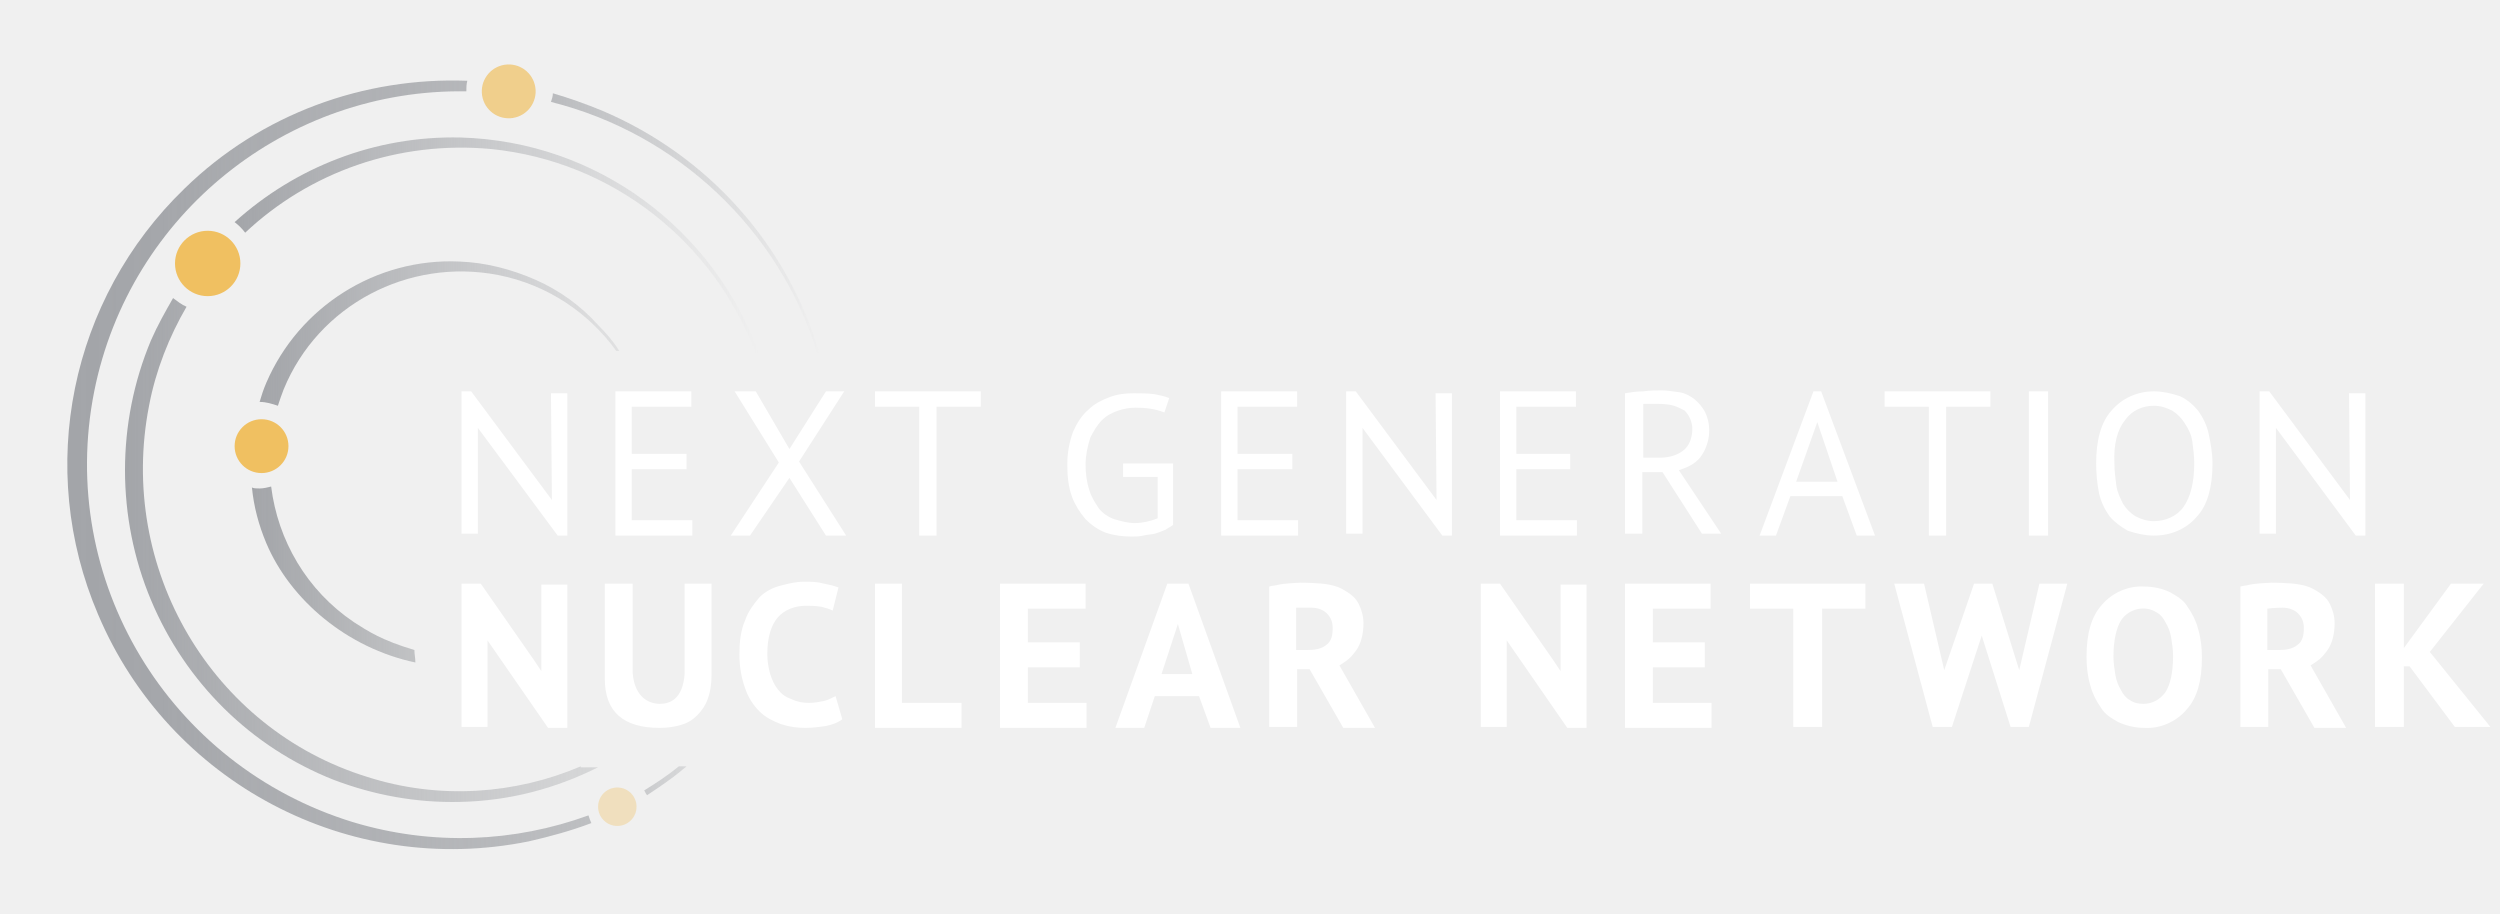
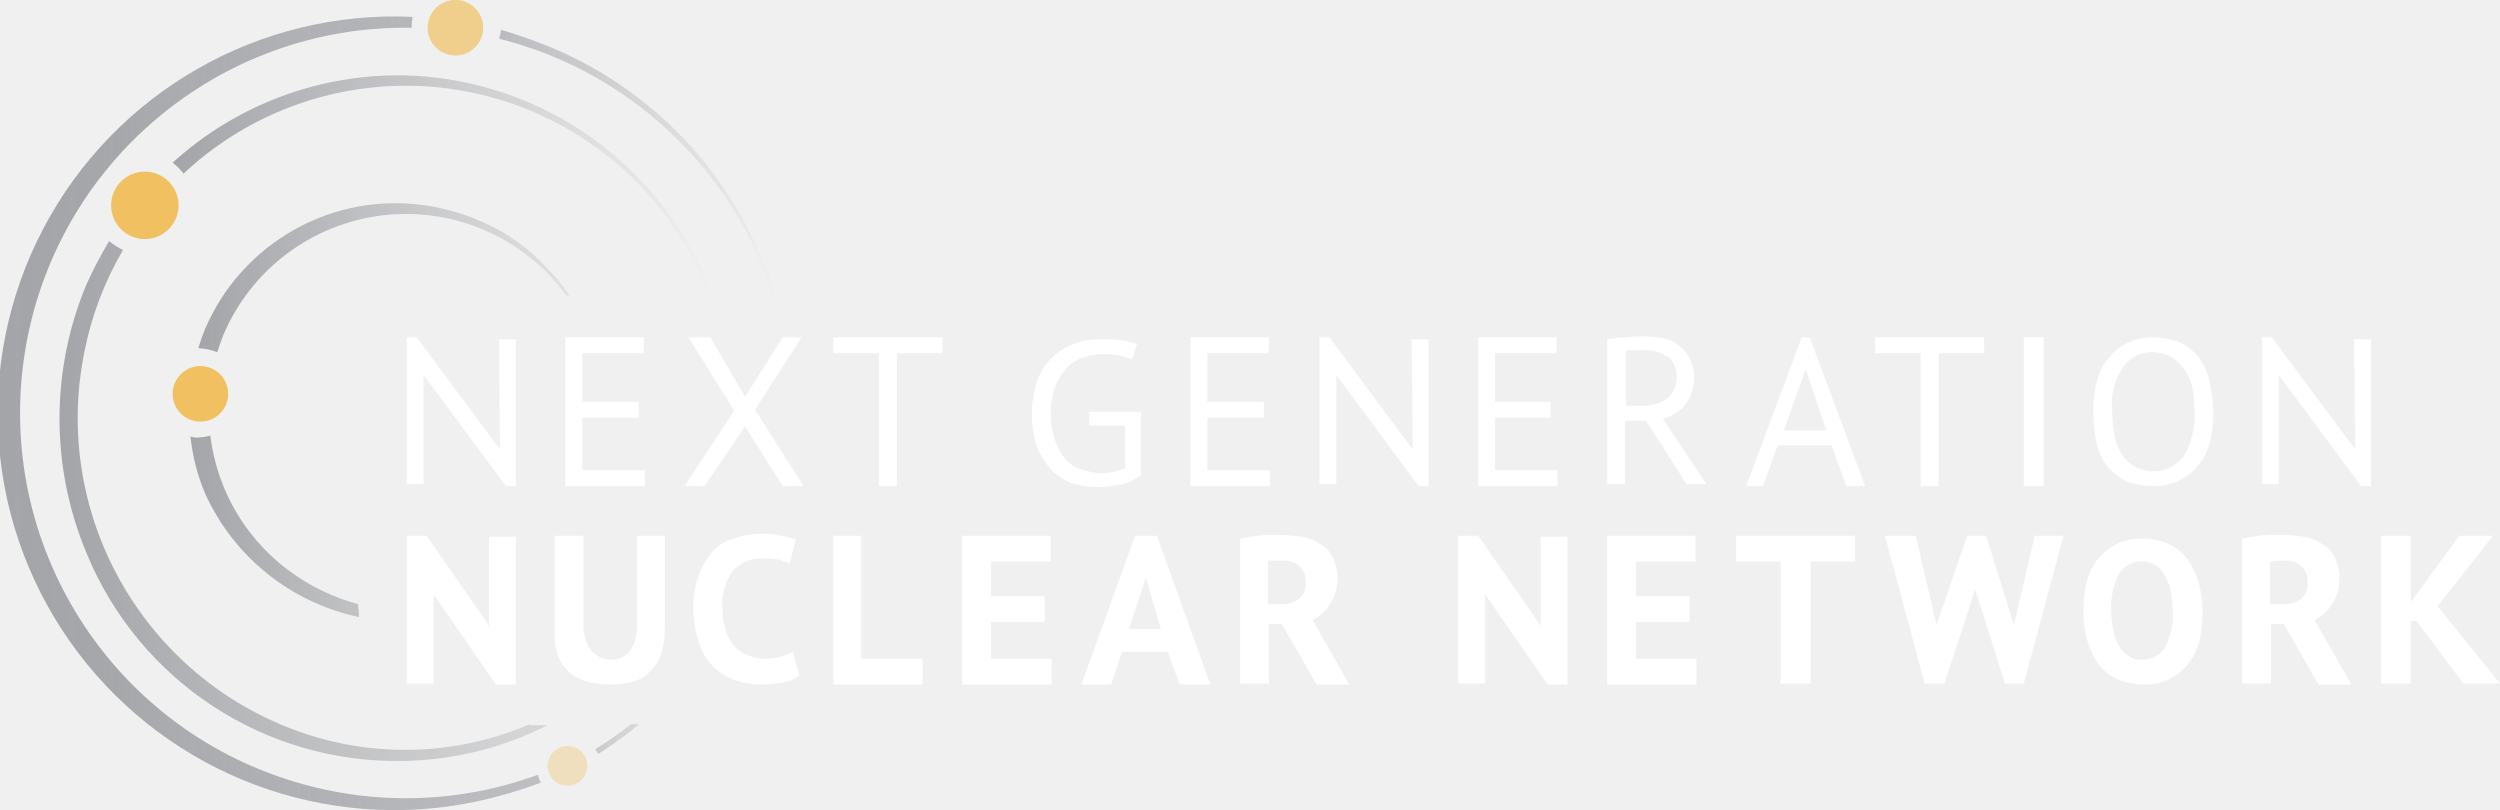
- <svg xmlns="http://www.w3.org/2000/svg" id="Layer_1" viewBox="0 0 260 95">
-   <style>.st0{fill:url(#SVGID_1_)}.st1,.st2{fill:#f0c061}.st2{opacity:.35}.st3{opacity:.7}.st4{fill:url(#SVGID_2_)}.st5{fill:url(#SVGID_3_)}.st6{fill:url(#SVGID_4_)}.st7{fill:url(#SVGID_5_)}.st8{fill:url(#SVGID_6_)}.st9{fill:url(#SVGID_7_)}.st10,.st11{opacity:.93;fill:#f0c061}.st11{opacity:.55}.st12{fill:url(#SVGID_8_)}.st13{fill:url(#SVGID_9_)}.st14{fill:url(#SVGID_10_)}.st15{fill:url(#SVGID_11_)}.st16{fill:url(#SVGID_12_)}.st17{fill:#fff}.st18{display:none}.st19{display:inline}.st20{clip-path:url(#SVGID_14_)}.st20,.st21{opacity:0}.st22{clip-path:url(#SVGID_14_)}.st23{opacity:0}.st23,.st24{clip-path:url(#SVGID_20_)}.st25{opacity:0}.st25,.st26{clip-path:url(#SVGID_26_)}.st27{clip-path:url(#SVGID_32_);fill:#cea758}.st28{clip-path:url(#SVGID_34_);fill:#143554}.st29{clip-path:url(#SVGID_36_);fill:#f0c061}.st30{clip-path:url(#SVGID_38_);fill:#143554}.st31{clip-path:url(#SVGID_40_);fill:#f0c061}.st32,.st33{clip-path:url(#SVGID_42_);fill:#143554}.st33{clip-path:url(#SVGID_44_)}.st34,.st35{clip-path:url(#SVGID_46_);fill:#fff}.st35{clip-path:url(#SVGID_48_)}.st36,.st37{clip-path:url(#SVGID_50_);fill:#fff}.st37{clip-path:url(#SVGID_52_)}.st38,.st39{clip-path:url(#SVGID_54_);fill:#fff}.st39{clip-path:url(#SVGID_56_)}.st40,.st41{clip-path:url(#SVGID_58_);fill:#fff}.st41{clip-path:url(#SVGID_60_)}.st42,.st43{clip-path:url(#SVGID_62_);fill:#fff}.st43{clip-path:url(#SVGID_64_)}.st44,.st45{clip-path:url(#SVGID_66_);fill:#fff}.st45{clip-path:url(#SVGID_68_)}.st46,.st47{clip-path:url(#SVGID_70_);fill:#fff}.st47{clip-path:url(#SVGID_72_)}.st48,.st49{clip-path:url(#SVGID_74_);fill:#fff}.st49{clip-path:url(#SVGID_76_)}.st50,.st51{clip-path:url(#SVGID_78_);fill:#fff}.st51{clip-path:url(#SVGID_80_)}.st52,.st53{clip-path:url(#SVGID_82_);fill:#fff}.st53{clip-path:url(#SVGID_84_)}.st54,.st55{clip-path:url(#SVGID_86_);fill:#fff}.st55{clip-path:url(#SVGID_88_)}.st56,.st57{clip-path:url(#SVGID_90_);fill:#fff}.st57{clip-path:url(#SVGID_92_)}.st58,.st59{clip-path:url(#SVGID_94_);fill:#fff}.st59{clip-path:url(#SVGID_96_)}.st60,.st61{clip-path:url(#SVGID_98_);fill:#fff}.st61{clip-path:url(#SVGID_100_)}.st62{fill:url(#SVGID_101_)}.st63{fill:url(#SVGID_102_)}.st64{fill:url(#SVGID_103_)}.st65{fill:url(#SVGID_104_)}.st66{fill:url(#SVGID_105_)}.st67{fill:url(#SVGID_106_)}.st68{fill:#231f20}.st69,.st70,.st71,.st72,.st73{fill:url(#SVGID_107_);stroke:#fff;stroke-width:.5;stroke-miterlimit:10}.st70,.st71,.st72,.st73{fill:url(#SVGID_108_);stroke-width:.25}.st71,.st72,.st73{fill:url(#SVGID_109_);stroke-width:.5}.st72,.st73{fill:url(#SVGID_110_)}.st73{fill:url(#SVGID_111_)}.st74{fill:url(#SVGID_112_)}.st75{fill:url(#SVGID_113_);stroke:#fff;stroke-width:.25;stroke-miterlimit:10}.st76{fill:url(#SVGID_114_)}.st77{fill:url(#SVGID_115_)}.st78{fill:url(#SVGID_116_)}.st79{fill:url(#SVGID_117_)}.st80{fill:url(#SVGID_118_)}.st81{fill:#143553}</style>
-   <linearGradient id="SVGID_1_" gradientUnits="userSpaceOnUse" x1="7.551" y1="48.338" x2="62.134" y2="48.338">
-     <stop offset="0" stop-color="#A3A5A9" />
-     <stop offset=".17" stop-color="#A3A5A9" stop-opacity=".98" />
-     <stop offset=".32" stop-color="#A3A5A9" stop-opacity=".91" />
-     <stop offset=".671" stop-color="#A3A5A9" stop-opacity=".8" />
-     <stop offset="1" stop-color="#A3A5A9" stop-opacity=".65" />
-     <stop offset="1" stop-color="#A3A5A9" stop-opacity=".45" />
-     <stop offset="1" stop-color="#A3A5A9" stop-opacity=".21" />
-     <stop offset="1" stop-color="#A3A5A9" stop-opacity="0" />
-   </linearGradient>
-   <path class="st0" d="M36.7 85.5C17.5 79.6 5.9 60.3 9.8 40.7 13.5 22.2 29.9 9.2 48.5 9.5c0-.4 0-.7.1-1.1-10.7-.4-21.4 3.4-29.4 11.2-11.9 11.5-15.5 29.1-9 44.3C17.6 81.4 36.3 91.3 55 87.5c2.2-.5 4.4-1.1 6.5-1.9-.1-.2-.2-.5-.3-.8-7.7 2.8-16.2 3.2-24.5.7z" />
-   <circle id="Oval_1_" class="st1" cx="21.6" cy="27.4" r="3.4" />
-   <circle id="Oval_2_" class="st1" cx="27.2" cy="46.4" r="2.8" />
-   <circle id="Oval_3_" class="st2" cx="64.2" cy="83.9" r="2" />
-   <ellipse transform="rotate(-9.2 52.92 9.46)" class="st3 st1" cx="52.9" cy="9.5" rx="2.8" ry="2.8" id="Oval_4_" />
-   <linearGradient id="SVGID_2_" gradientUnits="userSpaceOnUse" x1="57.576" y1="23.23" x2="85.541" y2="23.23">
-     <stop offset="0" stop-color="#A3A5A9" stop-opacity=".7" />
-     <stop offset="1" stop-color="#A3A5A9" stop-opacity="0" />
-   </linearGradient>
-   <path class="st4" d="M62.6 11.5c-1.7-.7-3.4-1.3-5.1-1.8 0 .3-.1.6-.2.9C70.5 13.9 81 23.9 85 36.7h.2c-3.3-11.2-11.5-20.5-22.6-25.2z" />
-   <linearGradient id="SVGID_3_" gradientUnits="userSpaceOnUse" x1="13" y1="57.127" x2="66.467" y2="57.127">
-     <stop offset="0" stop-color="#A3A5A9" />
-     <stop offset=".967" stop-color="#A4A6A9" stop-opacity=".3" />
-     <stop offset=".997" stop-color="#A4A6A9" stop-opacity=".2" />
-   </linearGradient>
-   <path class="st5" d="M60.4 79.7c-6.8 2.9-14.7 3.5-22.2 1.1-16.2-5-26-21.7-22.7-38.6.7-3.7 2.1-7.2 3.9-10.3-.5-.2-1-.6-1.4-.9-.8 1.4-1.6 2.8-2.3 4.4-3.6 8.6-3.6 18.4 0 27 3.6 8.6 10.4 15.3 19 18.7 4.2 1.6 8.6 2.4 13.1 2.3 5.2-.1 10-1.4 14.4-3.6h-1.8z" />
-   <linearGradient id="SVGID_4_" gradientUnits="userSpaceOnUse" x1="24.412" y1="25.51" x2="78.9" y2="25.51">
-     <stop offset="0" stop-color="#A3A5A9" />
-     <stop offset=".855" stop-color="#A3A5A9" stop-opacity=".145" />
-     <stop offset="1" stop-color="#A3A5A9" stop-opacity="0" />
-   </linearGradient>
-   <path class="st6" d="M47.9 14.3c-8.9-.2-17.2 3.1-23.5 8.8.4.3.8.7 1.1 1.1 6.7-6.3 15.9-9.6 25.6-8.7 12.7 1.3 23.1 9.7 27.5 21.2h.3c-4.7-12.8-16.7-22-31-22.4z" />
-   <linearGradient id="SVGID_5_" gradientUnits="userSpaceOnUse" x1="26.153" y1="59.769" x2="44.115" y2="59.769">
-     <stop offset="0" stop-color="#A3A5A9" />
-     <stop offset=".999" stop-color="#A4A6A9" stop-opacity=".6" />
-   </linearGradient>
-   <path class="st7" d="M43.1 67.6c-3.4-1-4.9-2-6.3-2.9-4.9-3.3-7.9-8.5-8.6-14.1-.4.1-.8.2-1.2.2-.3 0-.6 0-.8-.1.2 2 .7 3.9 1.5 5.8 2.5 5.9 8.4 10.9 15.5 12.4 0-.5-.1-.8-.1-1.3z" />
-   <linearGradient id="SVGID_6_" gradientUnits="userSpaceOnUse" x1="26.978" y1="34.721" x2="64.4" y2="34.721">
-     <stop offset="0" stop-color="#A3A5A9" />
-     <stop offset=".95" stop-color="#A3A5A9" stop-opacity=".24" />
-     <stop offset="1" stop-color="#A3A5A9" stop-opacity=".2" />
-   </linearGradient>
-   <path class="st8" d="M62.2 33.8c-1.8-2-4-3.6-6.5-4.7s-5.2-1.8-7.9-1.9c-8.7-.4-16.7 4.7-20.1 12.6-.3.7-.5 1.3-.7 2 .7 0 1.3.2 1.9.4.2-.6.4-1.2.6-1.7 3.6-8.8 13-13.7 22.3-11.9 5.1 1 9.4 3.9 12.3 7.9h.3c-.6-1-1.4-1.9-2.2-2.7z" />
-   <linearGradient id="SVGID_7_" gradientUnits="userSpaceOnUse" x1="67.039" y1="81.191" x2="73.892" y2="81.191">
-     <stop offset="0" stop-color="#A3A5A9" stop-opacity=".5" />
-     <stop offset=".95" stop-color="#A3A5A9" stop-opacity=".215" />
-     <stop offset="1" stop-color="#A3A5A9" stop-opacity=".2" />
-   </linearGradient>
-   <path class="st9" d="M70.6 79.7c-1.1.9-2.3 1.7-3.6 2.5.1.2.2.4.3.5 1.2-.8 2.4-1.6 3.5-2.5.2-.2.4-.3.6-.5h-.8z" />
-   <g>
-     <path id="Shape_85_" class="st17" d="M49.7 44.5v11H48V40.7h1L57.4 52l-.1-11.1H59v14.8h-1z" />
-     <path id="Shape_84_" class="st17" d="M64 40.7h7.9v1.6h-6.2v4.9h5.7v1.6h-5.7v5.3H72v1.6h-8z" />
-     <path id="Shape_83_" class="st17" d="M81 48.1l-4.6-7.4h2.2l3.5 6 3.8-6h1.9L83.1 48l4.9 7.7h-2.1l-3.8-6-4.1 6h-2z" />
-     <path id="Shape_82_" class="st17" d="M102 42.3h-4.6v13.4h-1.8V42.3H91v-1.6h11z" />
-     <path id="Shape_81_" class="st17" d="M116.8 48.2h5.2v6.4c-.3.2-.5.3-.8.5-.3.1-.7.3-1.1.4-.4.1-.8.1-1.2.2-.4.1-.8.1-1.2.1-.9 0-1.8-.1-2.7-.4-.8-.3-1.5-.8-2.1-1.4-.6-.7-1.1-1.5-1.4-2.3-.4-1.1-.5-2.2-.5-3.4s.2-2.3.6-3.4c.4-.9.9-1.7 1.6-2.3.6-.6 1.4-1 2.2-1.3.8-.3 1.6-.4 2.5-.4.7 0 1.5 0 2.2.1.5.1 1 .2 1.5.4l-.5 1.5c-1-.4-2-.5-3-.5-.6 0-1.2.1-1.8.3-.6.2-1.2.5-1.7 1s-.9 1.2-1.2 1.8c-.3.9-.5 1.9-.5 2.8 0 .9.1 1.8.4 2.7.2.7.6 1.3 1 1.9.4.5 1 .9 1.6 1.1.7.2 1.4.4 2.1.4.8 0 1.7-.2 2.4-.5v-4.3h-3.6v-1.4z" />
-     <path id="Shape_80_" class="st17" d="M127 40.7h7.9v1.6h-6.2v4.9h5.7v1.6h-5.7v5.3h6.3v1.6h-8z" />
-     <path id="Shape_79_" class="st17" d="M156 40.7h7.9v1.6h-6.2v4.9h5.6v1.6h-5.6v5.3h6.3v1.6h-8z" />
-     <path id="Shape_78_" class="st17" d="M169 40.9c.6-.1 1.2-.2 1.9-.2.7-.1 1.3-.1 1.9-.1.6 0 1.1.1 1.9.2.6.1 1.1.4 1.5.7.5.4.8.8 1.1 1.3.8 1.6.5 3.5-.5 4.8-.6.7-1.3 1-2.2 1.3l4.4 6.6h-2l-4.1-6.4h-2.1v6.4H169V40.9zm3.3 1.1h-1.4v5.6h1.7c.9 0 1.7-.2 2.4-.7s1-1.4 1-2.3c0-.7-.3-1.4-.8-1.9-.8-.4-1.2-.7-2.9-.7z" />
-     <path id="Shape_77_" class="st17" d="M191.6 51.6h-5.4l-1.5 4.1H183l5.6-15h.8l5.6 15h-1.9l-1.5-4.1zm-4.8-1.5h4.3l-2.1-6.2-2.2 6.2z" />
-     <path id="Shape_76_" class="st17" d="M207 42.3h-4.6v13.4h-1.8V42.3H196v-1.6h11z" />
-     <path id="Shape_75_" class="st17" d="M211 40.7h2v15h-2z" />
-     <path id="Shape_74_" class="st17" d="M218 48.2c0-2.4.5-4.3 1.6-5.5 1.1-1.3 2.7-2 4.4-2 .9 0 1.8.2 2.7.5.7.3 1.4.9 1.9 1.5.5.7.9 1.5 1.1 2.4.2 1 .4 2 .4 3.1 0 2.4-.5 4.3-1.6 5.5-1.1 1.3-2.7 2-4.5 2-.9 0-1.8-.2-2.7-.5-.7-.4-1.4-.9-1.9-1.5-.5-.7-.9-1.5-1.1-2.4-.2-1-.3-2.1-.3-3.1zm1.9 0c0 .8.1 1.5.2 2.3.1.7.4 1.3.7 1.9.3.5.8 1 1.3 1.3.6.3 1.2.5 1.9.5 1.2 0 2.4-.5 3.1-1.5.7-1 1.1-2.5 1.1-4.5 0-.8-.1-1.5-.2-2.3-.1-.7-.4-1.3-.8-1.9-.3-.5-.8-1-1.3-1.3-.6-.3-1.2-.5-1.9-.5-1.2 0-2.3.5-3 1.5-.8 1-1.2 2.5-1.1 4.5z" />
-     <path id="Shape_73_" class="st17" d="M51.6 67.9l-.9-1.3v9H48V60.7h2l5.5 7.9.8 1.2v-9H59v14.9h-2z" />
-     <path id="Shape_72_" class="st17" d="M71.2 60.7H74v9.5c0 .8-.1 1.7-.4 2.5-.2.6-.6 1.2-1.1 1.7s-1 .8-1.7 1c-.7.2-1.4.3-2.2.3-3.8 0-5.7-1.7-5.7-5.1v-9.9h2.9V70c.2 2.6 1.8 3.2 2.8 3.2 1.1 0 2.4-.5 2.6-3.1v-9.4z" />
-     <path id="Shape_71_" class="st17" d="M87.6 74.8c-.5.4-1.2.6-1.7.7-.7.1-1.4.2-2.1.2-.9 0-1.7-.1-2.6-.4-.8-.3-1.6-.7-2.2-1.3-.7-.7-1.2-1.5-1.5-2.4-.4-1.1-.6-2.3-.6-3.5s.1-2.5.6-3.6c.3-.9.9-1.7 1.5-2.4.6-.6 1.4-1 2.2-1.2.8-.2 1.5-.4 2.4-.4.8 0 1.4 0 2.1.2.5.1 1 .2 1.5.4l-.6 2.4c-.4-.2-.8-.3-1.2-.4-.6-.1-1.1-.1-1.6-.1-1.1 0-2.2.4-2.9 1.2-.7.8-1.1 2.1-1.1 3.8 0 .7.1 1.4.3 2.1.2.6.4 1.1.8 1.6s.8.8 1.4 1c.6.3 1.2.4 1.8.4.6 0 1.1-.1 1.6-.2.4-.1.8-.3 1.2-.5l.7 2.4z" />
-     <path id="Shape_70_" class="st17" d="M100 75.7h-9v-15h2.8v12.4h6.2z" />
-     <path id="Shape_69_" class="st17" d="M104 60.7h8.9v2.6h-6v3.5h5.4v2.6h-5.4v3.7h6.1v2.6h-9z" />
-     <path id="Shape_68_" class="st17" d="M124.7 72.4h-4.6l-1.1 3.3h-3l5.4-15h2.2l5.4 15h-3.1l-1.2-3.3zm-3.9-2.3h3.2l-1.5-5.2-1.7 5.2z" />
-     <path id="Shape_67_" class="st17" d="M132 61c.3-.1.7-.1 1-.2.4-.1 1.9-.2 2.2-.2.2 0 2 0 3 .2.6.1 1.2.3 1.8.7.5.3 1 .7 1.3 1.3s.5 1.3.5 2c0 1-.2 2.1-.8 2.9-.6.8-.9 1-1.7 1.5l3.7 6.5h-3.3l-3.5-6.1h-1.3v6H132V61zm2.8 2.2v4.4h1.2c.7 0 1.4-.1 1.9-.5.6-.4.7-1.1.7-1.8 0-.6-.2-1.1-.6-1.5-.4-.4-1-.6-1.6-.6h-1.6z" />
-     <path id="Shape_66_" class="st17" d="M169 60.7h8.9v2.6h-6v3.5h5.4v2.6h-5.4v3.7h6.1v2.6h-9z" />
-     <path id="Shape_65_" class="st17" d="M194 63.3h-4.5v12.3h-3V63.3H182v-2.6h12z" />
-     <path id="Shape_64_" class="st17" d="M202.2 69.7l3.1-9h1.9l2.8 9 2.1-9h2.9l-4 14.9h-1.9l-3-9.5-3.1 9.5h-2l-4-14.9h3.1z" />
-     <path id="Shape_63_" class="st17" d="M217 68.3c0-2.4.5-4.2 1.6-5.4 1.1-1.3 2.8-2 4.4-1.9.9 0 1.9.2 2.7.6.7.4 1.4.8 1.8 1.5.5.7.9 1.5 1.1 2.3.3 1 .4 2 .4 3 0 2.4-.5 4.2-1.6 5.4-1.1 1.3-2.8 2-4.4 1.9-.9 0-1.8-.2-2.7-.6-.7-.4-1.4-.8-1.8-1.5-.5-.7-.9-1.5-1.1-2.3-.3-1-.4-2-.4-3zm2.8 0c0 .6.1 1.3.2 1.9.1.6.3 1.1.6 1.6.2.4.5.8.9 1 .4.3.9.4 1.4.4.9 0 1.7-.4 2.3-1.2.5-.8.8-2 .8-3.8 0-.6-.1-1.3-.2-1.9-.1-.6-.3-1.1-.6-1.6-.2-.4-.5-.8-.9-1-1.2-.8-2.9-.4-3.7.8-.5.8-.8 2.1-.8 3.8z" />
-     <path id="Shape_62_" class="st17" d="M250.6 69.3h-.6v6.3h-3V60.7h3v6.7l4.9-6.7h3.4l-5.6 7.1 6.3 7.8h-3.7z" />
-     <path id="Shape_61_" class="st17" d="M141.7 44.5v11H140V40.7h1l8.4 11.3-.1-11.1h1.7v14.8h-1z" />
-     <path id="Shape_60_" class="st17" d="M236.7 44.5v11H235V40.7h1l8.4 11.3-.1-11.1h1.7v14.8h-1z" />
-     <path id="Shape_59_" class="st17" d="M157.6 67.9l-.9-1.3v9H154V60.7h2l5.5 7.9.8 1.2v-9h2.7v14.9h-2z" />
-     <path id="Shape_58_" class="st17" d="M233 61c.3-.1.7-.1 1-.2.4-.1 1.9-.2 2.2-.2.2 0 2 0 3 .2.6.1 1.2.3 1.8.7.5.3 1 .7 1.3 1.3s.5 1.3.5 2c0 1-.2 2.1-.8 2.9-.6.8-.9 1-1.7 1.5l3.7 6.5h-3.3l-3.5-6.1h-1.3v6H233V61zm2.8 2.3v4.3h1.2c.7 0 1.4-.1 1.9-.5.6-.4.7-1.1.7-1.8 0-.6-.2-1.1-.6-1.5-.4-.4-1-.6-1.6-.6 0 0-.9 0-1.6.1z" />
+ <svg xmlns="http://www.w3.org/2000/svg" viewBox="0 0 252 81.6">
+   <defs>
+     <linearGradient id="linear-gradient" x1="60.03" y1="8.1" x2="66.89" y2="8.1" gradientTransform="matrix(1, 0, 0, -1, 0, 82.59)" gradientUnits="userSpaceOnUse">
+       <stop offset="0" stop-color="#a3a5a9" stop-opacity="0.5" />
+       <stop offset="0.95" stop-color="#a3a5a9" stop-opacity="0.22" />
+       <stop offset="1" stop-color="#a3a5a9" stop-opacity="0.2" />
+     </linearGradient>
+     <linearGradient id="linear-gradient-2" x1="0.55" y1="40.96" x2="55.13" y2="40.96" gradientTransform="matrix(1, 0, 0, -1, 0, 82.59)" gradientUnits="userSpaceOnUse">
+       <stop offset="0" stop-color="#a3a5a9" />
+       <stop offset="0.17" stop-color="#a3a5a9" stop-opacity="0.98" />
+       <stop offset="0.32" stop-color="#a3a5a9" stop-opacity="0.91" />
+       <stop offset="0.67" stop-color="#a3a5a9" stop-opacity="0.8" />
+       <stop offset="1" stop-color="#a3a5a9" stop-opacity="0.65" />
+       <stop offset="1" stop-color="#a3a5a9" stop-opacity="0.45" />
+       <stop offset="1" stop-color="#a3a5a9" stop-opacity="0.21" />
+       <stop offset="1" stop-color="#a3a5a9" stop-opacity="0" />
+     </linearGradient>
+     <linearGradient id="linear-gradient-3" x1="50.57" y1="66.1" x2="78.54" y2="66.1" gradientTransform="matrix(1, 0, 0, -1, 0, 82.59)" gradientUnits="userSpaceOnUse">
+       <stop offset="0" stop-color="#a3a5a9" stop-opacity="0.7" />
+       <stop offset="1" stop-color="#a3a5a9" stop-opacity="0" />
+     </linearGradient>
+     <linearGradient id="linear-gradient-4" x1="17.39" y1="63.8" x2="71.89" y2="63.8" gradientTransform="matrix(1, 0, 0, -1, 0, 82.59)" gradientUnits="userSpaceOnUse">
+       <stop offset="0" stop-color="#a3a5a9" />
+       <stop offset="0.85" stop-color="#a3a5a9" stop-opacity="0.15" />
+       <stop offset="1" stop-color="#a3a5a9" stop-opacity="0" />
+     </linearGradient>
+     <linearGradient id="linear-gradient-5" x1="5.99" y1="32.09" x2="59.46" y2="32.09" gradientTransform="matrix(1, 0, 0, -1, 0, 82.59)" gradientUnits="userSpaceOnUse">
+       <stop offset="0" stop-color="#a3a5a9" />
+       <stop offset="0.97" stop-color="#a4a6a9" stop-opacity="0.3" />
+       <stop offset="1" stop-color="#a4a6a9" stop-opacity="0.2" />
+     </linearGradient>
+     <linearGradient id="linear-gradient-6" x1="19.99" y1="54.61" x2="57.39" y2="54.61" gradientTransform="matrix(1, 0, 0, -1, 0, 82.59)" gradientUnits="userSpaceOnUse">
+       <stop offset="0" stop-color="#a3a5a9" />
+       <stop offset="0.95" stop-color="#a3a5a9" stop-opacity="0.24" />
+       <stop offset="1" stop-color="#a3a5a9" stop-opacity="0.2" />
+     </linearGradient>
+     <linearGradient id="linear-gradient-7" x1="19.15" y1="29.55" x2="37.11" y2="29.55" gradientTransform="matrix(1, 0, 0, -1, 0, 82.59)" gradientUnits="userSpaceOnUse">
+       <stop offset="0" stop-color="#a3a5a9" />
+       <stop offset="1" stop-color="#a4a6a9" stop-opacity="0.6" />
+     </linearGradient>
+   </defs>
+   <g id="Orbit-Out">
+     <circle id="Oval" cx="57.2" cy="77.2" r="2" fill="#f0c061" opacity="0.35" style="isolation:isolate" />
+     <g id="Oval-2" data-name="Oval" opacity="0.7">
+       <circle cx="45.9" cy="2.8" r="2.8" transform="translate(0.15 7.4) rotate(-9.24)" fill="#f0c061" />
+     </g>
+     <path d="M63.59,73A32.66,32.66,0,0,1,60,75.5a2.19,2.19,0,0,0,.3.5c1.2-.8,2.4-1.6,3.5-2.5.2-.2.4-.3.6-.5Z" transform="translate(0.01)" fill="url(#linear-gradient)" />
+     <path d="M29.69,78.8a38.82,38.82,0,0,1,11.8-76,4.1,4.1,0,0,1,.1-1.1A40,40,0,1,0,48,80.8a48.43,48.43,0,0,0,6.5-1.9,6.89,6.89,0,0,1-.3-.8A38.67,38.67,0,0,1,29.69,78.8Z" transform="translate(0.01)" fill="url(#linear-gradient-2)" />
+     <path d="M55.59,4.8A51.73,51.73,0,0,0,50.49,3a2.92,2.92,0,0,1-.2.9A39,39,0,0,1,78,30h.2A39.54,39.54,0,0,0,55.59,4.8Z" transform="translate(0.01)" fill="url(#linear-gradient-3)" />
+   </g>
+   <g id="Orbit-Mid">
+     <path d="M40.89,7.6a33.81,33.81,0,0,0-23.5,8.8,5.73,5.73,0,0,1,1.1,1.1A32.75,32.75,0,0,1,71.59,30h.3A34,34,0,0,0,40.89,7.6Z" transform="translate(0.01)" fill="url(#linear-gradient-4)" />
+     <path d="M53.39,73a31.9,31.9,0,0,1-22.2,1.1A33.55,33.55,0,0,1,8.49,35.5a32.8,32.8,0,0,1,3.9-10.3,6.71,6.71,0,0,1-1.4-.9,45.34,45.34,0,0,0-2.3,4.4,35.1,35.1,0,0,0,0,27,33.79,33.79,0,0,0,32.1,21,33.33,33.33,0,0,0,14.4-3.6h-1.8Z" transform="translate(0.01)" fill="url(#linear-gradient-5)" />
+     <circle id="Oval-3" data-name="Oval" cx="14.6" cy="20.7" r="3.4" fill="#f0c061" />
+   </g>
+   <g id="Orbit-In">
+     <path d="M55.19,27.1a19,19,0,0,0-6.5-4.7,21.79,21.79,0,0,0-7.9-1.9,20.9,20.9,0,0,0-20.1,12.6,15.87,15.87,0,0,0-.7,2h0a5.85,5.85,0,0,1,1.9.4c.2-.6.4-1.2.6-1.7a20,20,0,0,1,34.6-4h.3A14.42,14.42,0,0,0,55.19,27.1Z" transform="translate(0.01)" fill="url(#linear-gradient-6)" />
+     <path d="M36.09,60.9a20.79,20.79,0,0,1-6.3-2.9,19.9,19.9,0,0,1-8.6-14.1,5,5,0,0,1-1.2.2,2,2,0,0,1-.8-.1,19.86,19.86,0,0,0,1.5,5.8,22,22,0,0,0,15.5,12.4C36.19,61.7,36.09,61.4,36.09,60.9Z" transform="translate(0.01)" fill="url(#linear-gradient-7)" />
+     <circle id="Oval-4" data-name="Oval" cx="20.2" cy="39.7" r="2.8" fill="#f0c061" />
+   </g>
+   <g id="Letters">
+     <polygon id="Shape" points="42.7 37.8 42.7 48.8 41 48.8 41 34 42 34 50.4 45.3 50.3 34.2 52 34.2 52 49 51 49 42.7 37.8" fill="#fff" />
+     <polygon id="Shape-2" data-name="Shape" points="57 34 64.9 34 64.9 35.6 58.7 35.6 58.7 40.5 64.4 40.5 64.4 42.1 58.7 42.1 58.7 47.4 65 47.4 65 49 57 49 57 34" fill="#fff" />
+     <polygon id="Shape-3" data-name="Shape" points="74 41.4 69.4 34 71.6 34 75.1 40 78.9 34 80.8 34 76.1 41.3 81 49 78.9 49 75.1 43 71 49 69 49 74 41.4" fill="#fff" />
+     <polygon id="Shape-4" data-name="Shape" points="95 35.6 90.4 35.6 90.4 49 88.6 49 88.6 35.6 84 35.6 84 34 95 34 95 35.6" fill="#fff" />
+     <path id="Shape-5" data-name="Shape" d="M109.79,41.5H115v6.4c-.3.2-.5.3-.8.5s-.7.3-1.1.4-.8.1-1.2.2a4.87,4.87,0,0,1-1.2.1,8.42,8.42,0,0,1-2.7-.4,6,6,0,0,1-2.1-1.4,7.89,7.89,0,0,1-1.4-2.3,10.79,10.79,0,0,1,.1-6.8,6.34,6.34,0,0,1,1.6-2.3,6.11,6.11,0,0,1,2.2-1.3,6.9,6.9,0,0,1,2.5-.4,16.2,16.2,0,0,1,2.2.1,8.33,8.33,0,0,1,1.5.4l-.5,1.5a7.89,7.89,0,0,0-3-.5,5.66,5.66,0,0,0-1.8.3,4.25,4.25,0,0,0-1.7,1,7.07,7.07,0,0,0-1.2,1.8,9.18,9.18,0,0,0-.5,2.8,8.42,8.42,0,0,0,.4,2.7,6.92,6.92,0,0,0,1,1.9,3.55,3.55,0,0,0,1.6,1.1,7.79,7.79,0,0,0,2.1.4,6.44,6.44,0,0,0,2.4-.5V42.9h-3.6Z" transform="translate(0.01)" fill="#fff" />
+     <polygon id="Shape-6" data-name="Shape" points="120 34 127.9 34 127.9 35.6 121.7 35.6 121.7 40.5 127.4 40.5 127.4 42.1 121.7 42.1 121.7 47.4 128 47.4 128 49 120 49 120 34" fill="#fff" />
+     <polygon id="Shape-7" data-name="Shape" points="149 34 156.9 34 156.9 35.6 150.7 35.6 150.7 40.5 156.3 40.5 156.3 42.1 150.7 42.1 150.7 47.4 157 47.4 157 49 149 49 149 34" fill="#fff" />
+     <path id="Shape-8" data-name="Shape" d="M162,34.2a11.08,11.08,0,0,1,1.9-.2,12.75,12.75,0,0,1,1.9-.1,15.41,15.41,0,0,1,1.9.2,3.48,3.48,0,0,1,1.5.7,4.49,4.49,0,0,1,1.1,1.3,4.6,4.6,0,0,1-.5,4.8,4.47,4.47,0,0,1-2.2,1.3l4.4,6.6h-2l-4.1-6.4h-2.1v6.4H162Zm3.3,1.1h-1.4v5.6h1.7a4,4,0,0,0,2.4-.7,2.76,2.76,0,0,0,1-2.3,2.73,2.73,0,0,0-.8-1.9A4.88,4.88,0,0,0,165.29,35.3Z" transform="translate(0.01)" fill="#fff" />
+     <path id="Shape-9" data-name="Shape" d="M184.59,44.9h-5.4l-1.5,4.1H176l5.6-15h.8L188,49h-1.9Zm-4.8-1.5h4.3L182,37.2Z" transform="translate(0.01)" fill="#fff" />
+     <polygon id="Shape-10" data-name="Shape" points="200 35.6 195.4 35.6 195.4 49 193.6 49 193.6 35.6 189 35.6 189 34 200 34 200 35.6" fill="#fff" />
+     <polygon id="Shape-11" data-name="Shape" points="204 34 206 34 206 49 204 49 204 34" fill="#fff" />
+     <path id="Shape-12" data-name="Shape" d="M211,41.5c0-2.4.5-4.3,1.6-5.5a5.71,5.71,0,0,1,4.4-2,8.57,8.57,0,0,1,2.7.5,5.5,5.5,0,0,1,1.9,1.5,6.59,6.59,0,0,1,1.1,2.4,15.46,15.46,0,0,1,.4,3.1c0,2.4-.5,4.3-1.6,5.5a5.77,5.77,0,0,1-4.5,2,8.57,8.57,0,0,1-2.7-.5,7,7,0,0,1-1.9-1.5,6.59,6.59,0,0,1-1.1-2.4,16.28,16.28,0,0,1-.3-3.1Zm1.9,0a17.85,17.85,0,0,0,.2,2.3,6.19,6.19,0,0,0,.7,1.9,4,4,0,0,0,1.3,1.3,4.14,4.14,0,0,0,1.9.5,3.75,3.75,0,0,0,3.1-1.5,7.84,7.84,0,0,0,1.1-4.5,17.85,17.85,0,0,0-.2-2.3,4.55,4.55,0,0,0-.8-1.9,4,4,0,0,0-1.3-1.3,4.14,4.14,0,0,0-1.9-.5,3.56,3.56,0,0,0-3,1.5,6.55,6.55,0,0,0-1.1,4.5Z" transform="translate(0.01)" fill="#fff" />
+     <path id="Shape-13" data-name="Shape" d="M64.19,54H67v9.5a7.27,7.27,0,0,1-.4,2.5,4.52,4.52,0,0,1-1.1,1.7,3.67,3.67,0,0,1-1.7,1,7.8,7.8,0,0,1-2.2.3q-5.7,0-5.7-5.1V54h2.9v9.3c.2,2.6,1.8,3.2,2.8,3.2s2.4-.5,2.6-3.1C64.19,61,64.19,54,64.19,54Z" transform="translate(0.01)" fill="#fff" />
+     <path id="Shape-14" data-name="Shape" d="M80.59,68.1a4.1,4.1,0,0,1-1.7.7,14.92,14.92,0,0,1-2.1.2,7.83,7.83,0,0,1-2.6-.4,5.68,5.68,0,0,1-3.7-3.7,10.3,10.3,0,0,1-.6-3.5,8.81,8.81,0,0,1,.6-3.6A7.48,7.48,0,0,1,72,55.4a4.77,4.77,0,0,1,2.2-1.2,9.27,9.27,0,0,1,2.4-.4,7.14,7.14,0,0,1,2.1.2,8.33,8.33,0,0,1,1.5.4l-.6,2.4a5.64,5.64,0,0,0-1.2-.4,9.15,9.15,0,0,0-1.6-.1,3.85,3.85,0,0,0-2.9,1.2,5.74,5.74,0,0,0-1.1,3.8,7.61,7.61,0,0,0,.3,2.1,4.81,4.81,0,0,0,.8,1.6,2.81,2.81,0,0,0,1.4,1,3.92,3.92,0,0,0,1.8.4,7.77,7.77,0,0,0,1.6-.2,6.12,6.12,0,0,0,1.2-.5Z" transform="translate(0.01)" fill="#fff" />
+     <polygon id="Shape-15" data-name="Shape" points="93 69 84 69 84 54 86.8 54 86.8 66.4 93 66.4 93 69" fill="#fff" />
+     <polygon id="Shape-16" data-name="Shape" points="97 54 105.9 54 105.9 56.6 99.9 56.6 99.9 60.1 105.3 60.1 105.3 62.7 99.9 62.7 99.9 66.4 106 66.4 106 69 97 69 97 54" fill="#fff" />
+     <path id="Shape-17" data-name="Shape" d="M117.69,65.7h-4.6L112,69h-3l5.4-15h2.2L122,69h-3.1Zm-3.9-2.3H117l-1.5-5.2Z" transform="translate(0.01)" fill="#fff" />
+     <path id="Shape-18" data-name="Shape" d="M125,54.3c.3-.1.7-.1,1-.2a18,18,0,0,1,2.2-.2,19.78,19.78,0,0,1,3,.2,4.49,4.49,0,0,1,1.8.7,3.25,3.25,0,0,1,1.3,1.3,4.55,4.55,0,0,1,.5,2,4.63,4.63,0,0,1-2.5,4.4L136,69h-3.3l-3.5-6.1h-1.3v6H125Zm2.8,2.2v4.4H129a3,3,0,0,0,1.9-.5,2,2,0,0,0,.7-1.8,2,2,0,0,0-.6-1.5,2.27,2.27,0,0,0-1.6-.6Z" transform="translate(0.01)" fill="#fff" />
+     <polygon id="Shape-19" data-name="Shape" points="162 54 170.9 54 170.9 56.6 164.9 56.6 164.9 60.1 170.3 60.1 170.3 62.7 164.9 62.7 164.9 66.4 171 66.4 171 69 162 69 162 54" fill="#fff" />
+     <polygon id="Shape-20" data-name="Shape" points="187 56.6 182.5 56.6 182.5 68.9 179.5 68.9 179.5 56.6 175 56.6 175 54 187 54 187 56.6" fill="#fff" />
+     <polygon id="Shape-21" data-name="Shape" points="195.2 63 198.3 54 200.2 54 203 63 205.1 54 208 54 204 68.9 202.1 68.9 199.1 59.4 196 68.9 194 68.9 190 54 193.1 54 195.2 63" fill="#fff" />
+     <path id="Shape-22" data-name="Shape" d="M210,61.6c0-2.4.5-4.2,1.6-5.4a5.44,5.44,0,0,1,4.4-1.9,6.26,6.26,0,0,1,2.7.6,4.41,4.41,0,0,1,1.8,1.5,7,7,0,0,1,1.1,2.3,10.32,10.32,0,0,1,.4,3c0,2.4-.5,4.2-1.6,5.4A5.44,5.44,0,0,1,216,69a6.6,6.6,0,0,1-2.7-.6,4.41,4.41,0,0,1-1.8-1.5,7,7,0,0,1-1.1-2.3,10.32,10.32,0,0,1-.4-3Zm2.8,0a12.25,12.25,0,0,0,.2,1.9,4.42,4.42,0,0,0,.6,1.6,2.19,2.19,0,0,0,.9,1,2.3,2.3,0,0,0,1.4.4,2.8,2.8,0,0,0,2.3-1.2,7.16,7.16,0,0,0,.8-3.8,12.25,12.25,0,0,0-.2-1.9,4.42,4.42,0,0,0-.6-1.6,2.19,2.19,0,0,0-.9-1,2.72,2.72,0,0,0-3.7.8,7.41,7.41,0,0,0-.8,3.8Z" transform="translate(0.01)" fill="#fff" />
+     <polygon id="Shape-23" data-name="Shape" points="243.6 62.6 243 62.6 243 68.9 240 68.9 240 54 243 54 243 60.7 247.9 54 251.3 54 245.7 61.1 252 68.9 248.3 68.9 243.6 62.6" fill="#fff" />
+     <polygon id="Shape-24" data-name="Shape" points="134.7 37.8 134.7 48.8 133 48.8 133 34 134 34 142.4 45.3 142.3 34.2 144 34.2 144 49 143 49 134.7 37.8" fill="#fff" />
+     <polygon id="Shape-25" data-name="Shape" points="229.7 37.8 229.7 48.8 228 48.8 228 34 229 34 237.4 45.3 237.3 34.2 239 34.2 239 49 238 49 229.7 37.8" fill="#fff" />
+     <polygon id="Shape-26" data-name="Shape" points="150.6 61.2 149.7 59.9 149.7 68.9 147 68.9 147 54 149 54 154.5 61.9 155.3 63.1 155.3 54.1 158 54.1 158 69 156 69 150.6 61.2" fill="#fff" />
+     <path id="Shape-27" data-name="Shape" d="M226,54.3c.3-.1.7-.1,1-.2a18,18,0,0,1,2.2-.2,19.78,19.78,0,0,1,3,.2,4.49,4.49,0,0,1,1.8.7,3.25,3.25,0,0,1,1.3,1.3,4.55,4.55,0,0,1,.5,2,4.63,4.63,0,0,1-2.5,4.4L237,69h-3.3l-3.5-6.1h-1.3v6H226Zm2.8,2.3v4.3H230a3,3,0,0,0,1.9-.5,2,2,0,0,0,.7-1.8,2,2,0,0,0-.6-1.5,2.27,2.27,0,0,0-1.6-.6A13.61,13.61,0,0,0,228.79,56.6Z" transform="translate(0.01)" fill="#fff" />
+   </g>
+   <g id="LetterN">
+     <polygon id="Shape-28" data-name="Shape" points="44.6 61.2 43.7 59.9 43.7 68.9 41 68.9 41 54 43 54 48.5 61.9 49.3 63.1 49.3 54.1 52 54.1 52 69 50 69 44.6 61.2" fill="#fff" />
  </g>
</svg>
